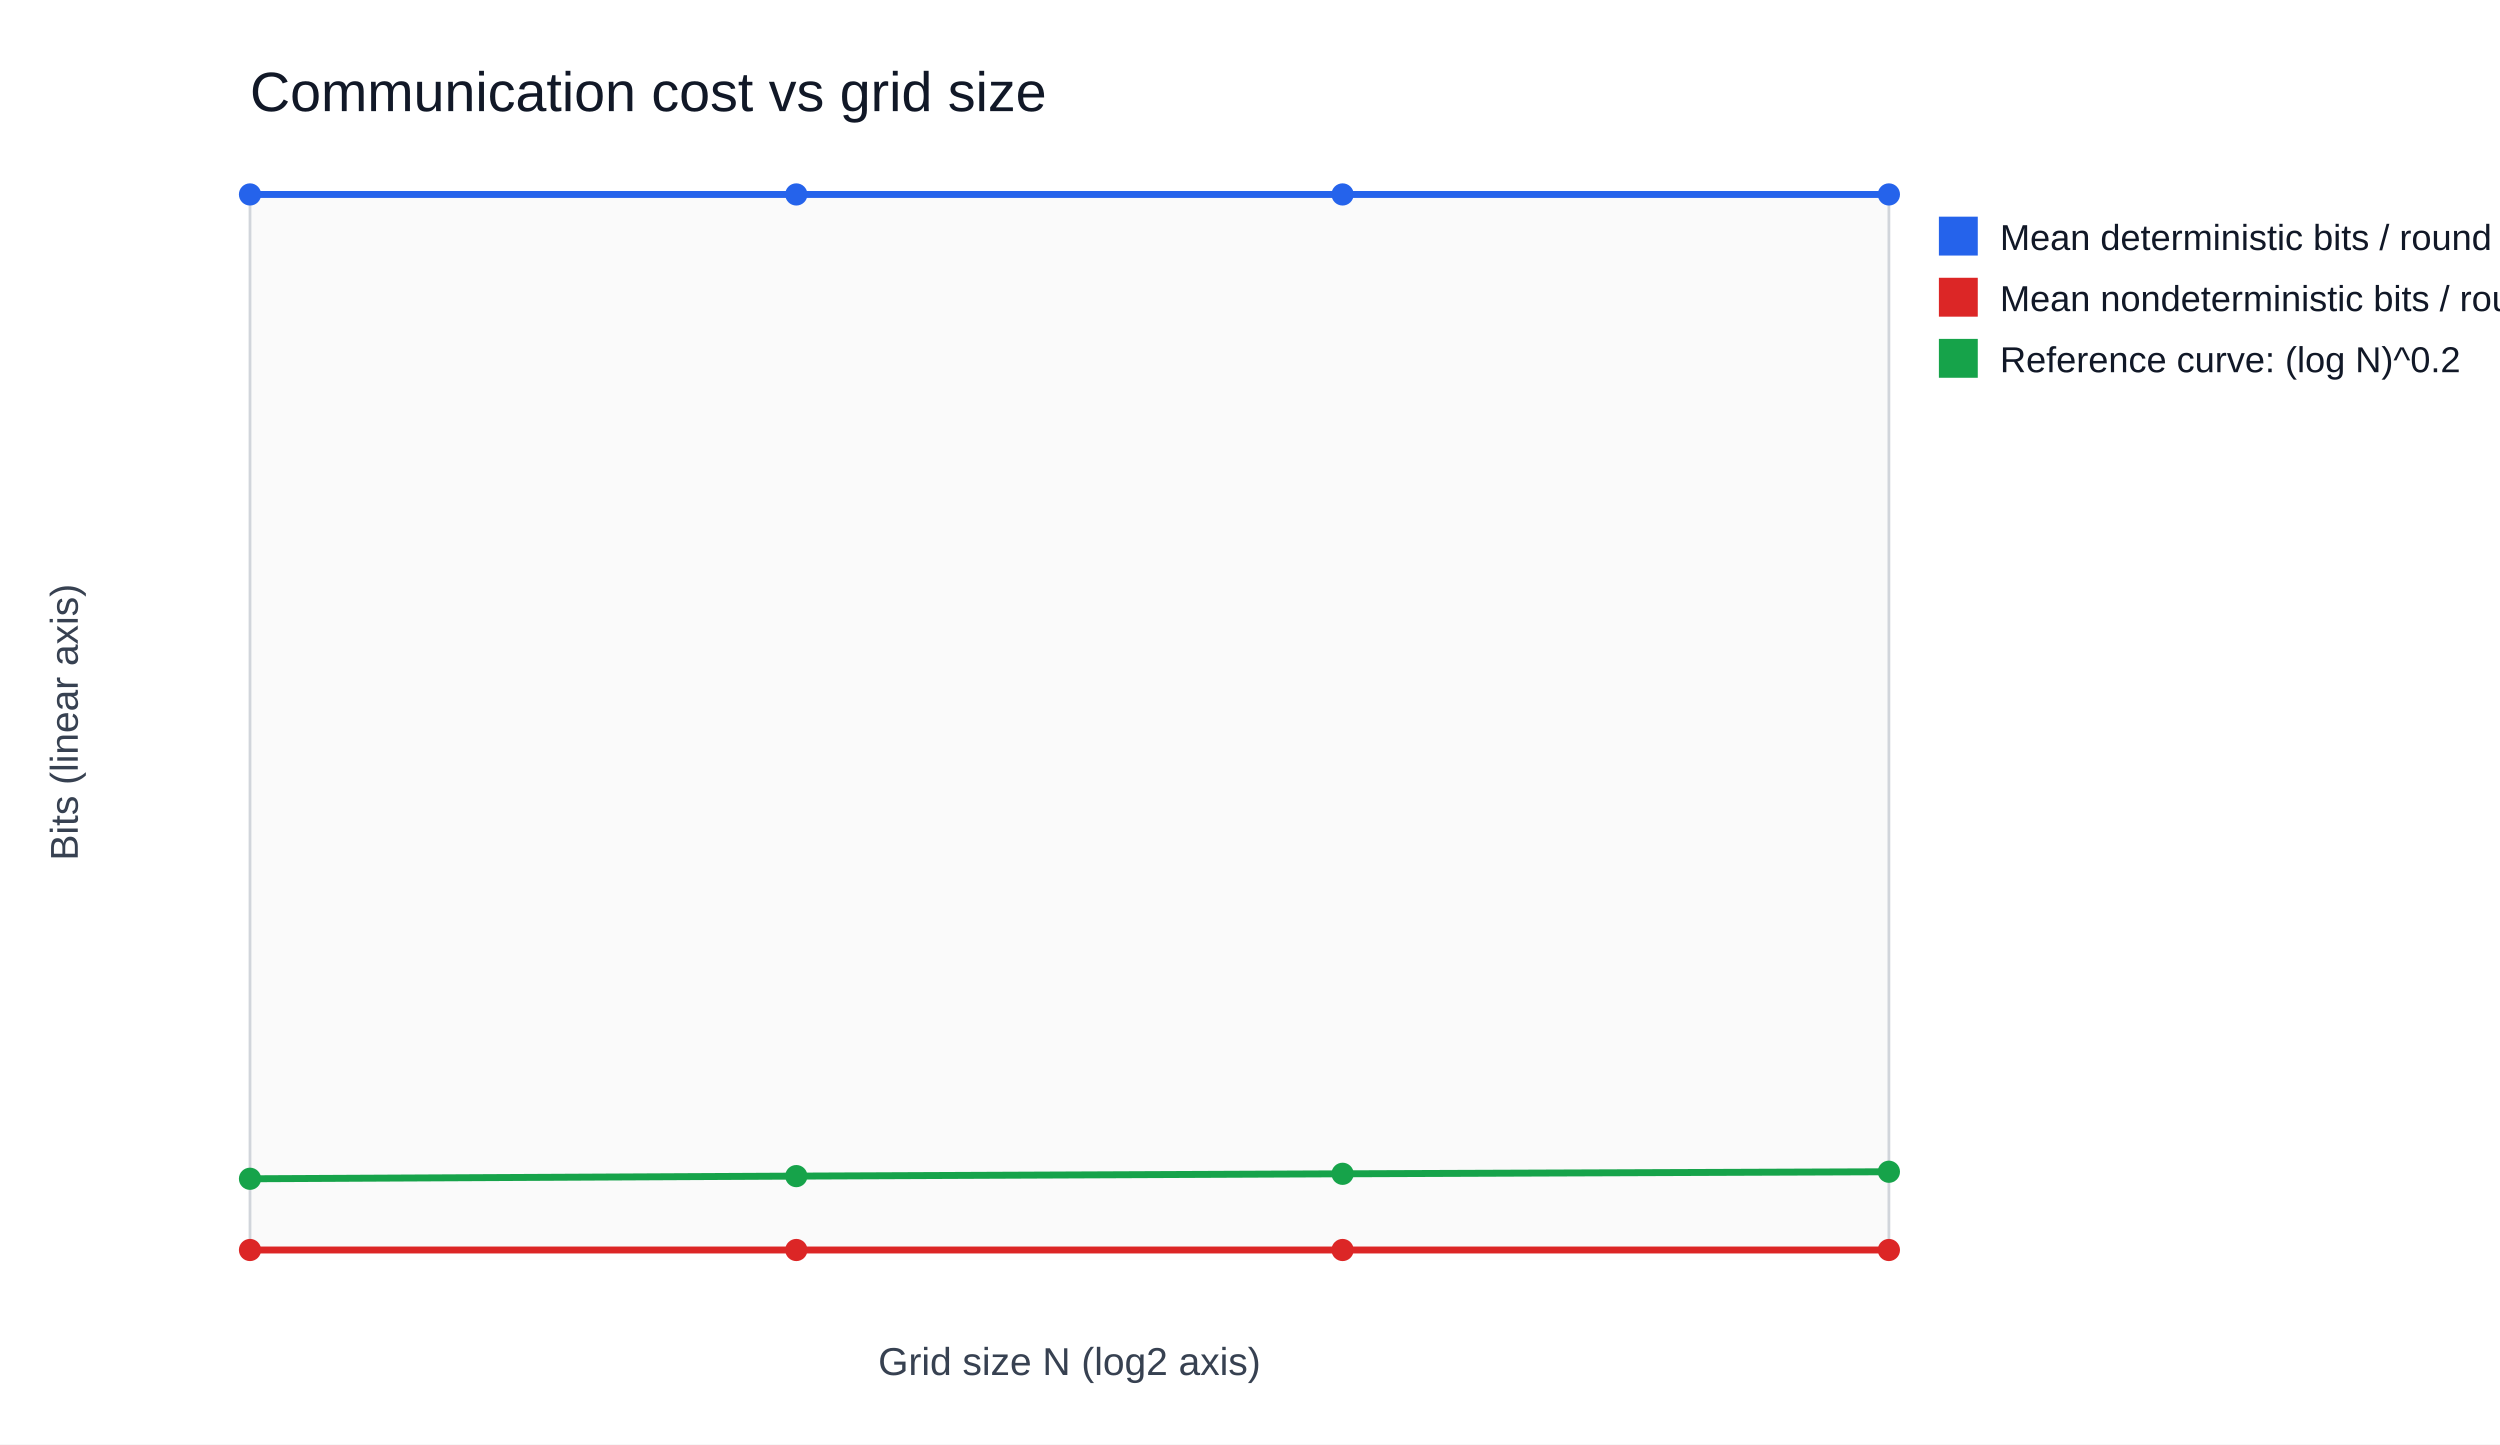
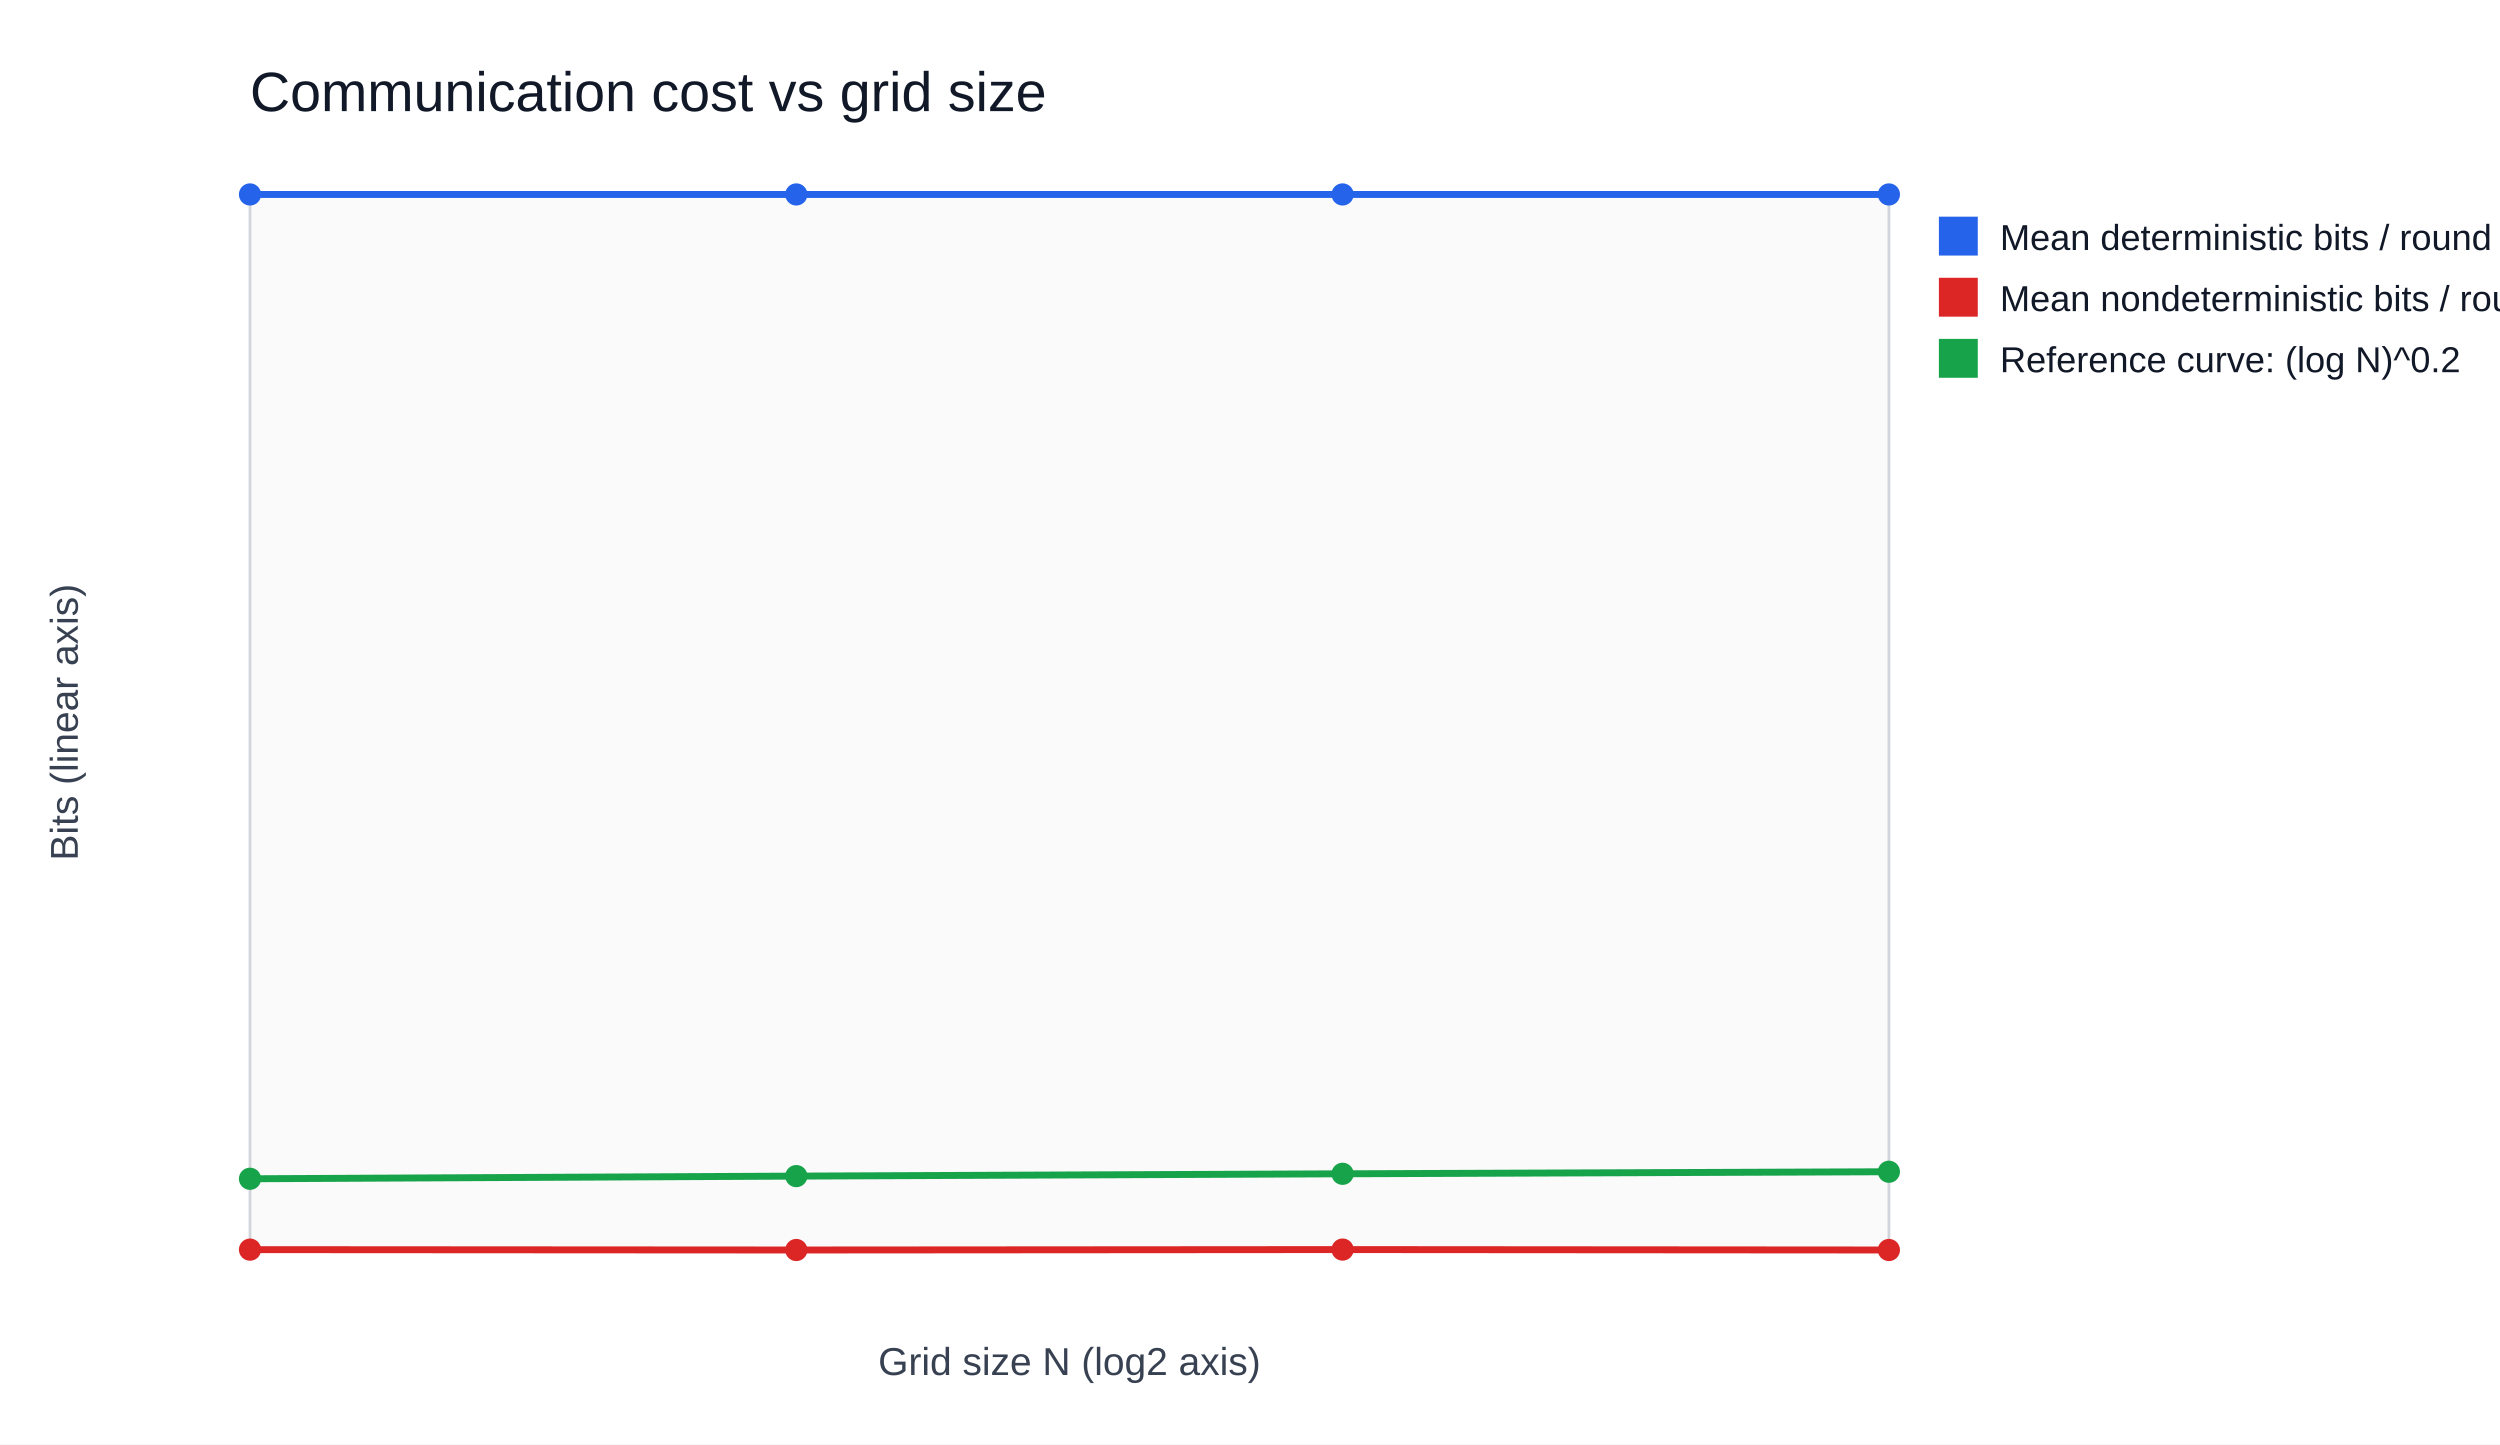
<svg xmlns="http://www.w3.org/2000/svg" width="900" height="520" viewBox="0 0 900 520">
  <rect x="0" y="0" width="100%" height="100%" fill="#ffffff" />
  <text x="90" y="40" font-size="20" font-family="Segoe UI, Arial, sans-serif" fill="#111827">Communication cost vs grid size</text>
  <rect x="90" y="70" width="590" height="380" fill="#fafafa" stroke="#d1d5db" stroke-width="1" />
  <text x="385.0" y="495" text-anchor="middle" font-size="14" font-family="Segoe UI, Arial, sans-serif" fill="#374151">Grid size N (log2 axis)</text>
  <text transform="translate(28,260.0) rotate(-90)" text-anchor="middle" font-size="14" font-family="Segoe UI, Arial, sans-serif" fill="#374151">Bits (linear axis)</text>
  <path d="M 90.00 70.00 L 286.67 70.00 L 483.33 70.00 L 680.00 70.00" fill="none" stroke="#2563eb" stroke-width="2.5" stroke-linejoin="round" stroke-linecap="round" />
  <circle cx="90.00" cy="70.00" r="4" fill="#2563eb" />
  <circle cx="286.67" cy="70.00" r="4" fill="#2563eb" />
  <circle cx="483.33" cy="70.00" r="4" fill="#2563eb" />
  <circle cx="680.00" cy="70.00" r="4" fill="#2563eb" />
  <rect x="698" y="78" width="14" height="14" fill="#2563eb" />
  <text x="720" y="90" font-size="13" font-family="Segoe UI, Arial, sans-serif" fill="#111827">Mean deterministic bits / round</text>
-   <path d="M 90.00 450.00 L 286.67 450.00 L 483.33 450.00 L 680.00 450.00" fill="none" stroke="#dc2626" stroke-width="2.5" stroke-linejoin="round" stroke-linecap="round" />
-   <circle cx="90.00" cy="450.00" r="4" fill="#dc2626" />
+   <path d="M 90.00 449.87 L 286.67 450.00 L 483.33 449.85 L 680.00 450.00" fill="none" stroke="#dc2626" stroke-width="2.5" stroke-linejoin="round" stroke-linecap="round" />
+   <circle cx="90.00" cy="449.87" r="4" fill="#dc2626" />
  <circle cx="286.67" cy="450.00" r="4" fill="#dc2626" />
-   <circle cx="483.33" cy="450.00" r="4" fill="#dc2626" />
+   <circle cx="483.33" cy="449.85" r="4" fill="#dc2626" />
  <circle cx="680.00" cy="450.00" r="4" fill="#dc2626" />
  <rect x="698" y="100" width="14" height="14" fill="#dc2626" />
  <text x="720" y="112" font-size="13" font-family="Segoe UI, Arial, sans-serif" fill="#111827">Mean nondeterministic bits / round</text>
  <path d="M 90.00 424.36 L 286.67 423.40 L 483.33 422.57 L 680.00 421.83" fill="none" stroke="#16a34a" stroke-width="2.5" stroke-linejoin="round" stroke-linecap="round" />
  <circle cx="90.00" cy="424.36" r="4" fill="#16a34a" />
  <circle cx="286.67" cy="423.40" r="4" fill="#16a34a" />
  <circle cx="483.33" cy="422.57" r="4" fill="#16a34a" />
  <circle cx="680.00" cy="421.83" r="4" fill="#16a34a" />
  <rect x="698" y="122" width="14" height="14" fill="#16a34a" />
  <text x="720" y="134" font-size="13" font-family="Segoe UI, Arial, sans-serif" fill="#111827">Reference curve: (log N)^0.2</text>
</svg>
